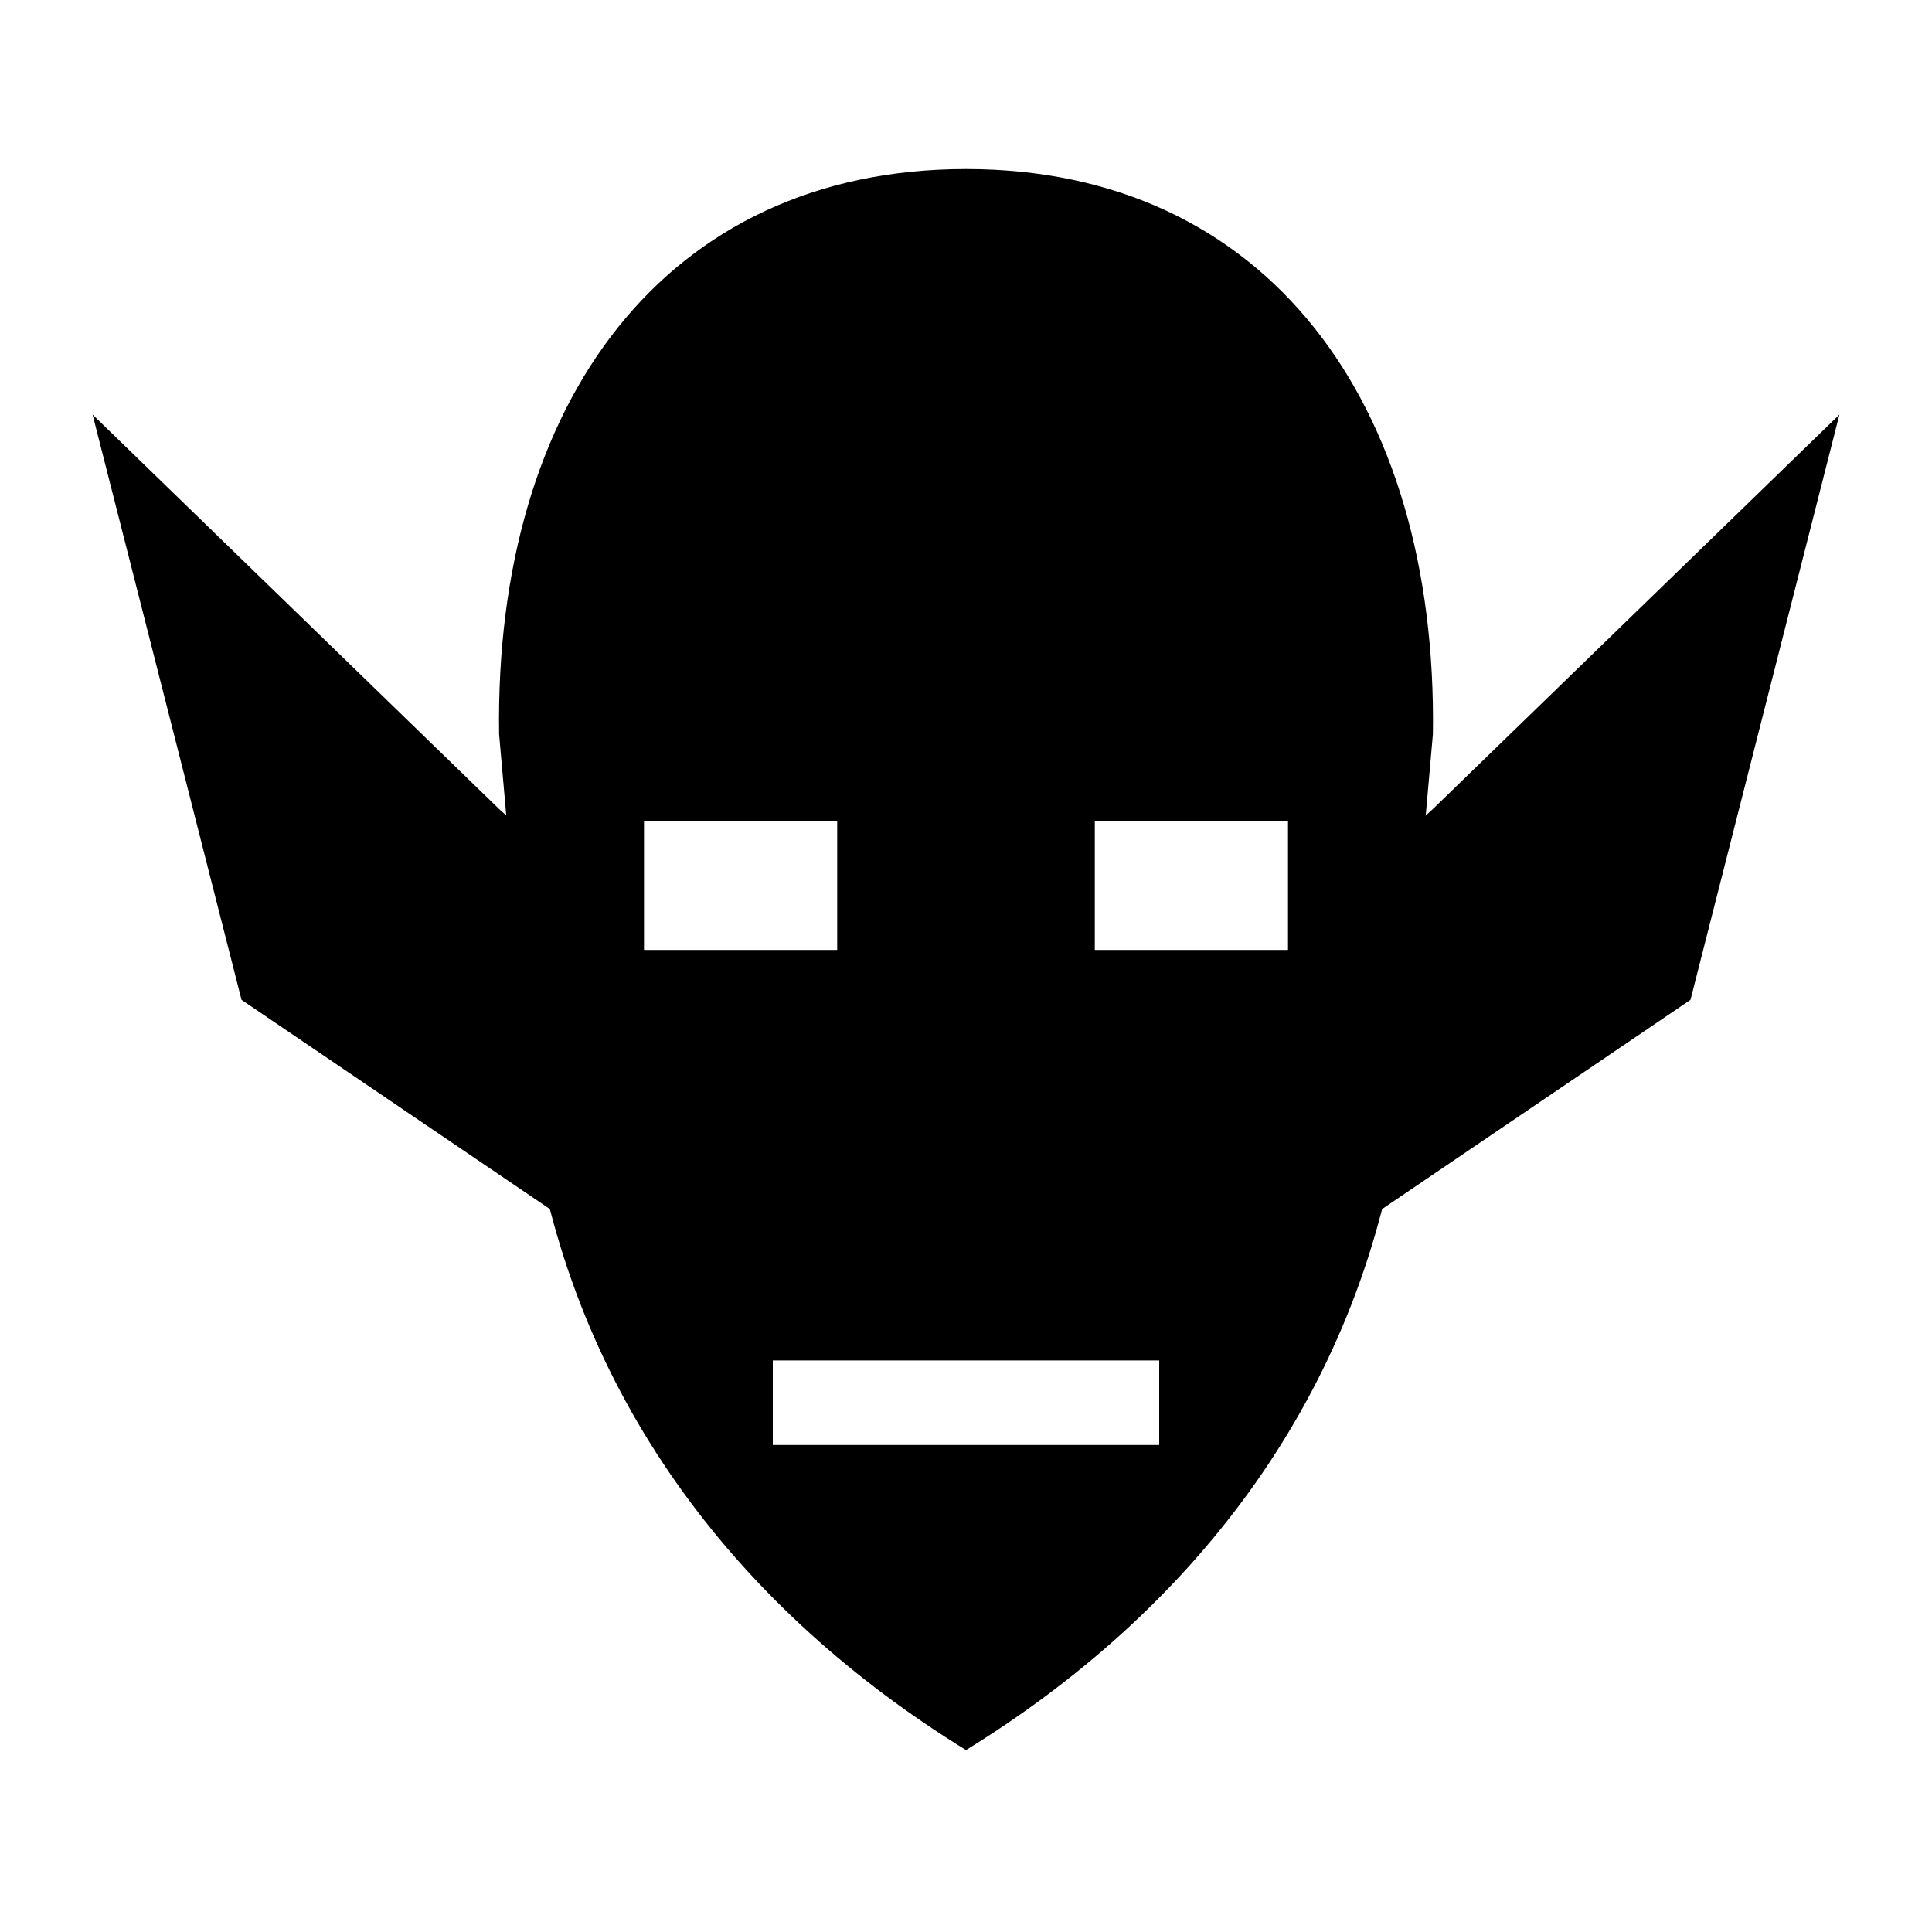
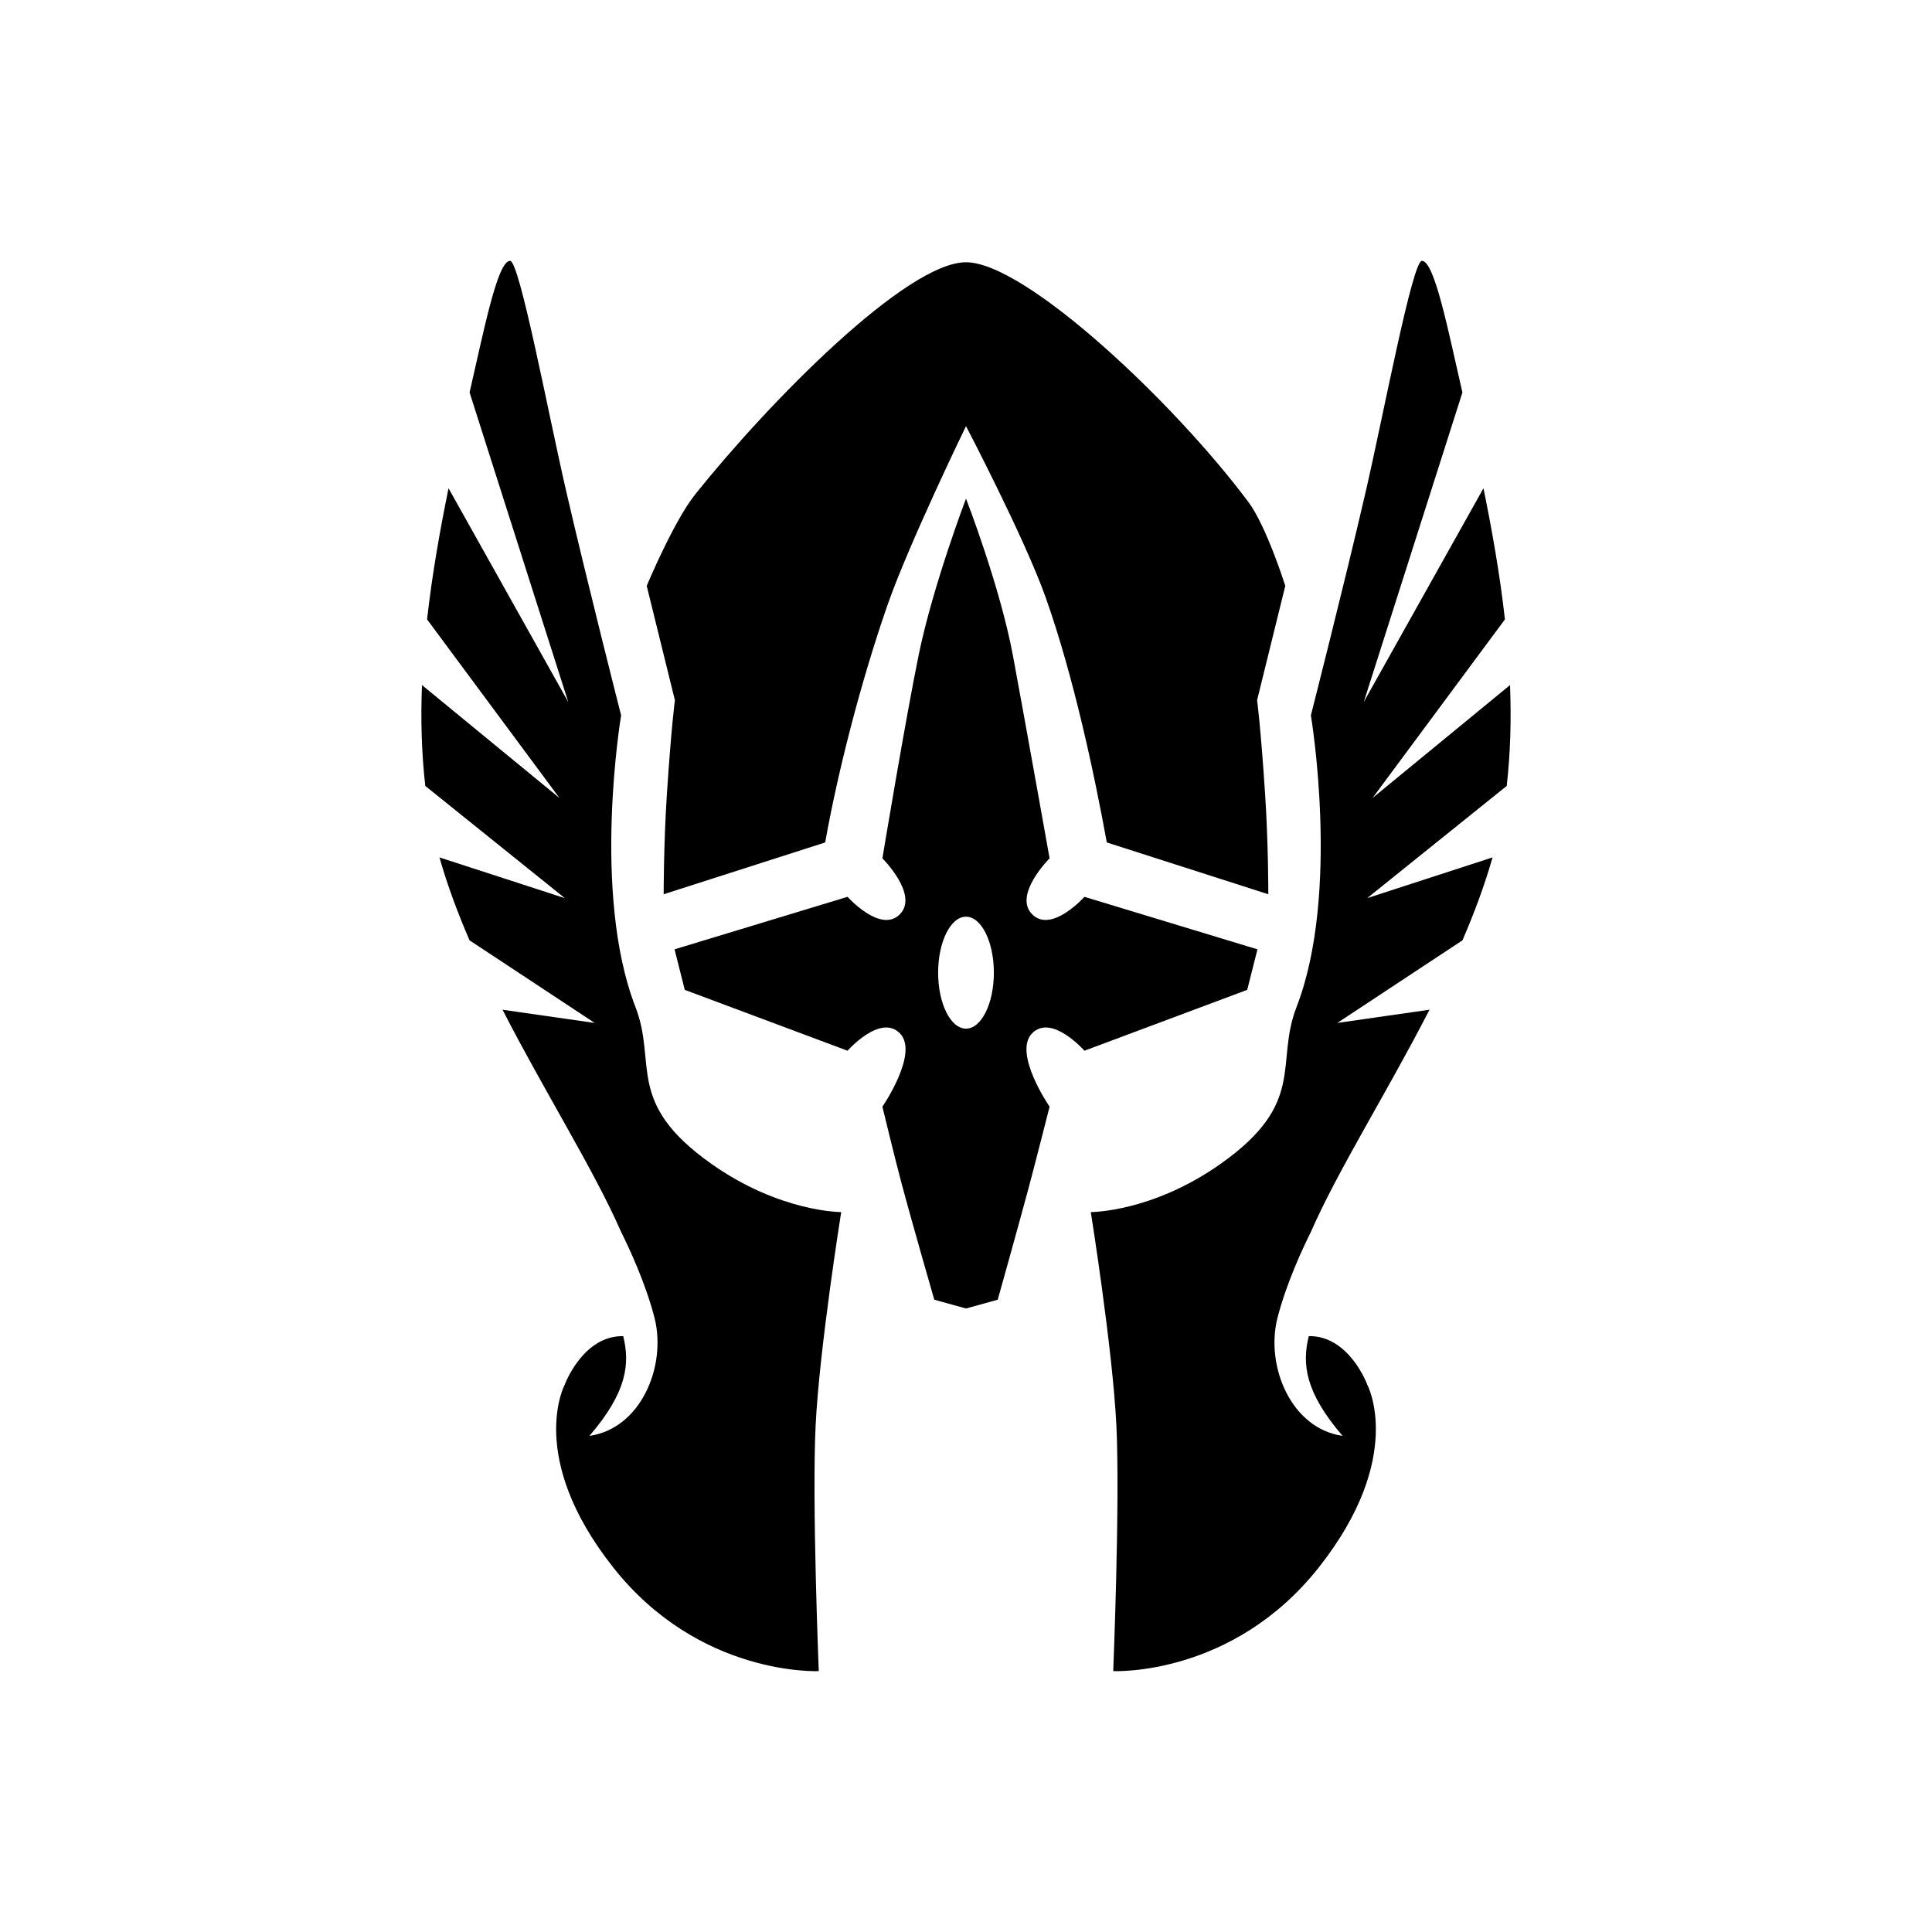
- <svg xmlns="http://www.w3.org/2000/svg" id="esp-elfo" viewBox="0 0 24 24" width="24" height="24" role="img" aria-label="Elfo">
-   <g fill="#000000">
-     <path d="M6.2 10.05 L1.15 5.15 L3.00 12.42 L6.95 15.10 L6.7 10.5 Z" />
-     <path d="M17.8 10.05 L22.85 5.15 L21 12.42 L17.05 15.10 L17.3 10.5 Z" />
-     <path fill-rule="evenodd" d="M12 2.1 C8.27 2.1 6.14 5.0 6.20 9.12 L6.64 14.12 C7.20 17.45 9.21 20.02 12 21.74 C14.79 20.02 16.80 17.45 17.36 14.12 L17.80 9.12 C17.86 5 15.73 2.1 12 2.1 Z   M8.0 10.2 H10.4 V11.8 H8.0 Z   M13.6 10.2 H16 V11.8 H13.6 Z   M9.6 16.9 H14.4 V17.95 H9.6 Z" />
+ <svg xmlns="http://www.w3.org/2000/svg" id="esp-elfo" viewBox="0 0 24 24" width="24" height="24">
+   <g transform="translate(2.25 2.25) scale(0.03808594)">
+     <path fill="#000" d="M107.3 26c-4.146 0-8.6 22.976-13.214 42.934l32.187 100.97-39.052-69.726c-2.932 14.342-5.414 28.62-7.002 42.771l43.176 58.246-44.838-36.824c-.435 11.08-.15 22.056 1.078 32.897l45.515 36.597-40.89-13.285c2.558 9.025 5.94 18.077 9.812 27.049l40.819 26.943-30.065-4.312c13.83 26.954 29.823 52.218 38.697 72.506 2.565 5.13 8.023 16.754 10.926 28.168 3.89 15.695-4.529 35.939-21.271 38.322 12.285-14.291 13.245-23.507 11.02-32.535-13.242-.192-19.112 15.916-19.112 15.916s-12.527 23.473 15.717 59.369c28.244 35.895 67.176 33.974 67.176 33.974s-2.243-55.044-1.036-79.96c1.22-25.165 8.354-69.758 8.354-69.758s-19.998.093-42.443-15.8c-28.167-19.942-17.51-32.621-24.663-51.077-14.417-37.201-4.68-95.143-4.68-95.143s-10.858-42.59-17.85-72.822C119.864 76.366 110.398 26 107.3 26zm297.4 0c-3.099 0-12.565 50.366-18.36 75.42-6.993 30.232-17.852 72.822-17.852 72.822s9.738 57.942-4.68 95.143c-7.152 18.456 3.505 31.135-24.662 51.078-22.445 15.892-42.443 15.8-42.443 15.8s7.134 44.592 8.354 69.757c1.207 24.916-1.036 79.962-1.036 79.962s38.932 1.92 67.176-33.976 15.717-59.37 15.717-59.37-5.87-16.107-19.111-15.915c-2.226 9.028-1.266 18.246 11.02 32.537-16.743-2.383-25.162-22.629-21.272-38.324 2.903-11.414 8.361-23.037 10.926-28.168 8.874-20.288 24.868-45.552 38.699-72.506l-30.067 4.312 40.819-26.943c3.872-8.972 7.254-18.024 9.812-27.049l-40.89 13.285 45.515-36.597c1.228-10.84 1.513-21.817 1.078-32.897l-44.838 36.824 43.176-58.246c-1.588-14.15-4.07-28.429-7.002-42.771l-39.052 69.726 32.187-100.968C413.3 48.978 408.846 26 404.7 26zm-148.702.463c-19.388 0-64.1 45.402-88.344 75.728-7.017 8.779-15.795 29.823-15.795 29.823l9.194 37.289s-1.154 8.452-2.604 30.49c-1.091 16.591-1.054 32.803-1.054 32.803l52.677-16.893c4.003-22.545 11.506-52.087 20.246-77.21 7.007-20.141 25.68-58.575 25.68-58.575s19.2 36.655 26.072 56.107c9.115 25.801 15.807 57.482 19.856 79.678l52.678 16.893s.036-16.212-1.055-32.803c-1.45-22.038-2.604-30.49-2.604-30.49l9.194-37.29s-6.09-19.371-12.035-27.349c-24.096-32.334-72.718-78.201-92.106-78.201zm.002 77.09s-10.719 28.18-15.37 50.697c-4.299 20.818-11.898 66.635-11.898 66.635s11.983 11.928 5.682 18.256c-6.301 6.328-17.043-5.705-17.043-5.705l-56.435 17.128 3.337 13.217 53.098 19.854s10.656-12.118 17.043-5.703c6.388 6.414-5.682 23.959-5.682 23.959s3.879 16.06 5.995 24.045c3.45 13.022 10.927 38.908 10.927 38.908l10.344 2.867 10.346-2.867s6.8-24.203 10.047-36.346c2.366-8.85 6.875-26.607 6.875-26.607s-12.07-17.545-5.682-23.96c6.388-6.414 17.043 5.704 17.043 5.704l53.098-19.854 3.337-13.217-56.435-17.128s-10.742 12.033-17.043 5.705c-6.301-6.328 5.682-18.256 5.682-18.256s-7.547-42.316-11.897-65.81C267.12 132.121 256 103.552 256 103.552zm0 136.369c5.02 0 9.088 8.172 9.088 18.254 0 10.081-4.068 18.256-9.088 18.256s-9.09-8.175-9.09-18.256c0-10.082 4.07-18.254 9.09-18.254z" />
  </g>
</svg>
